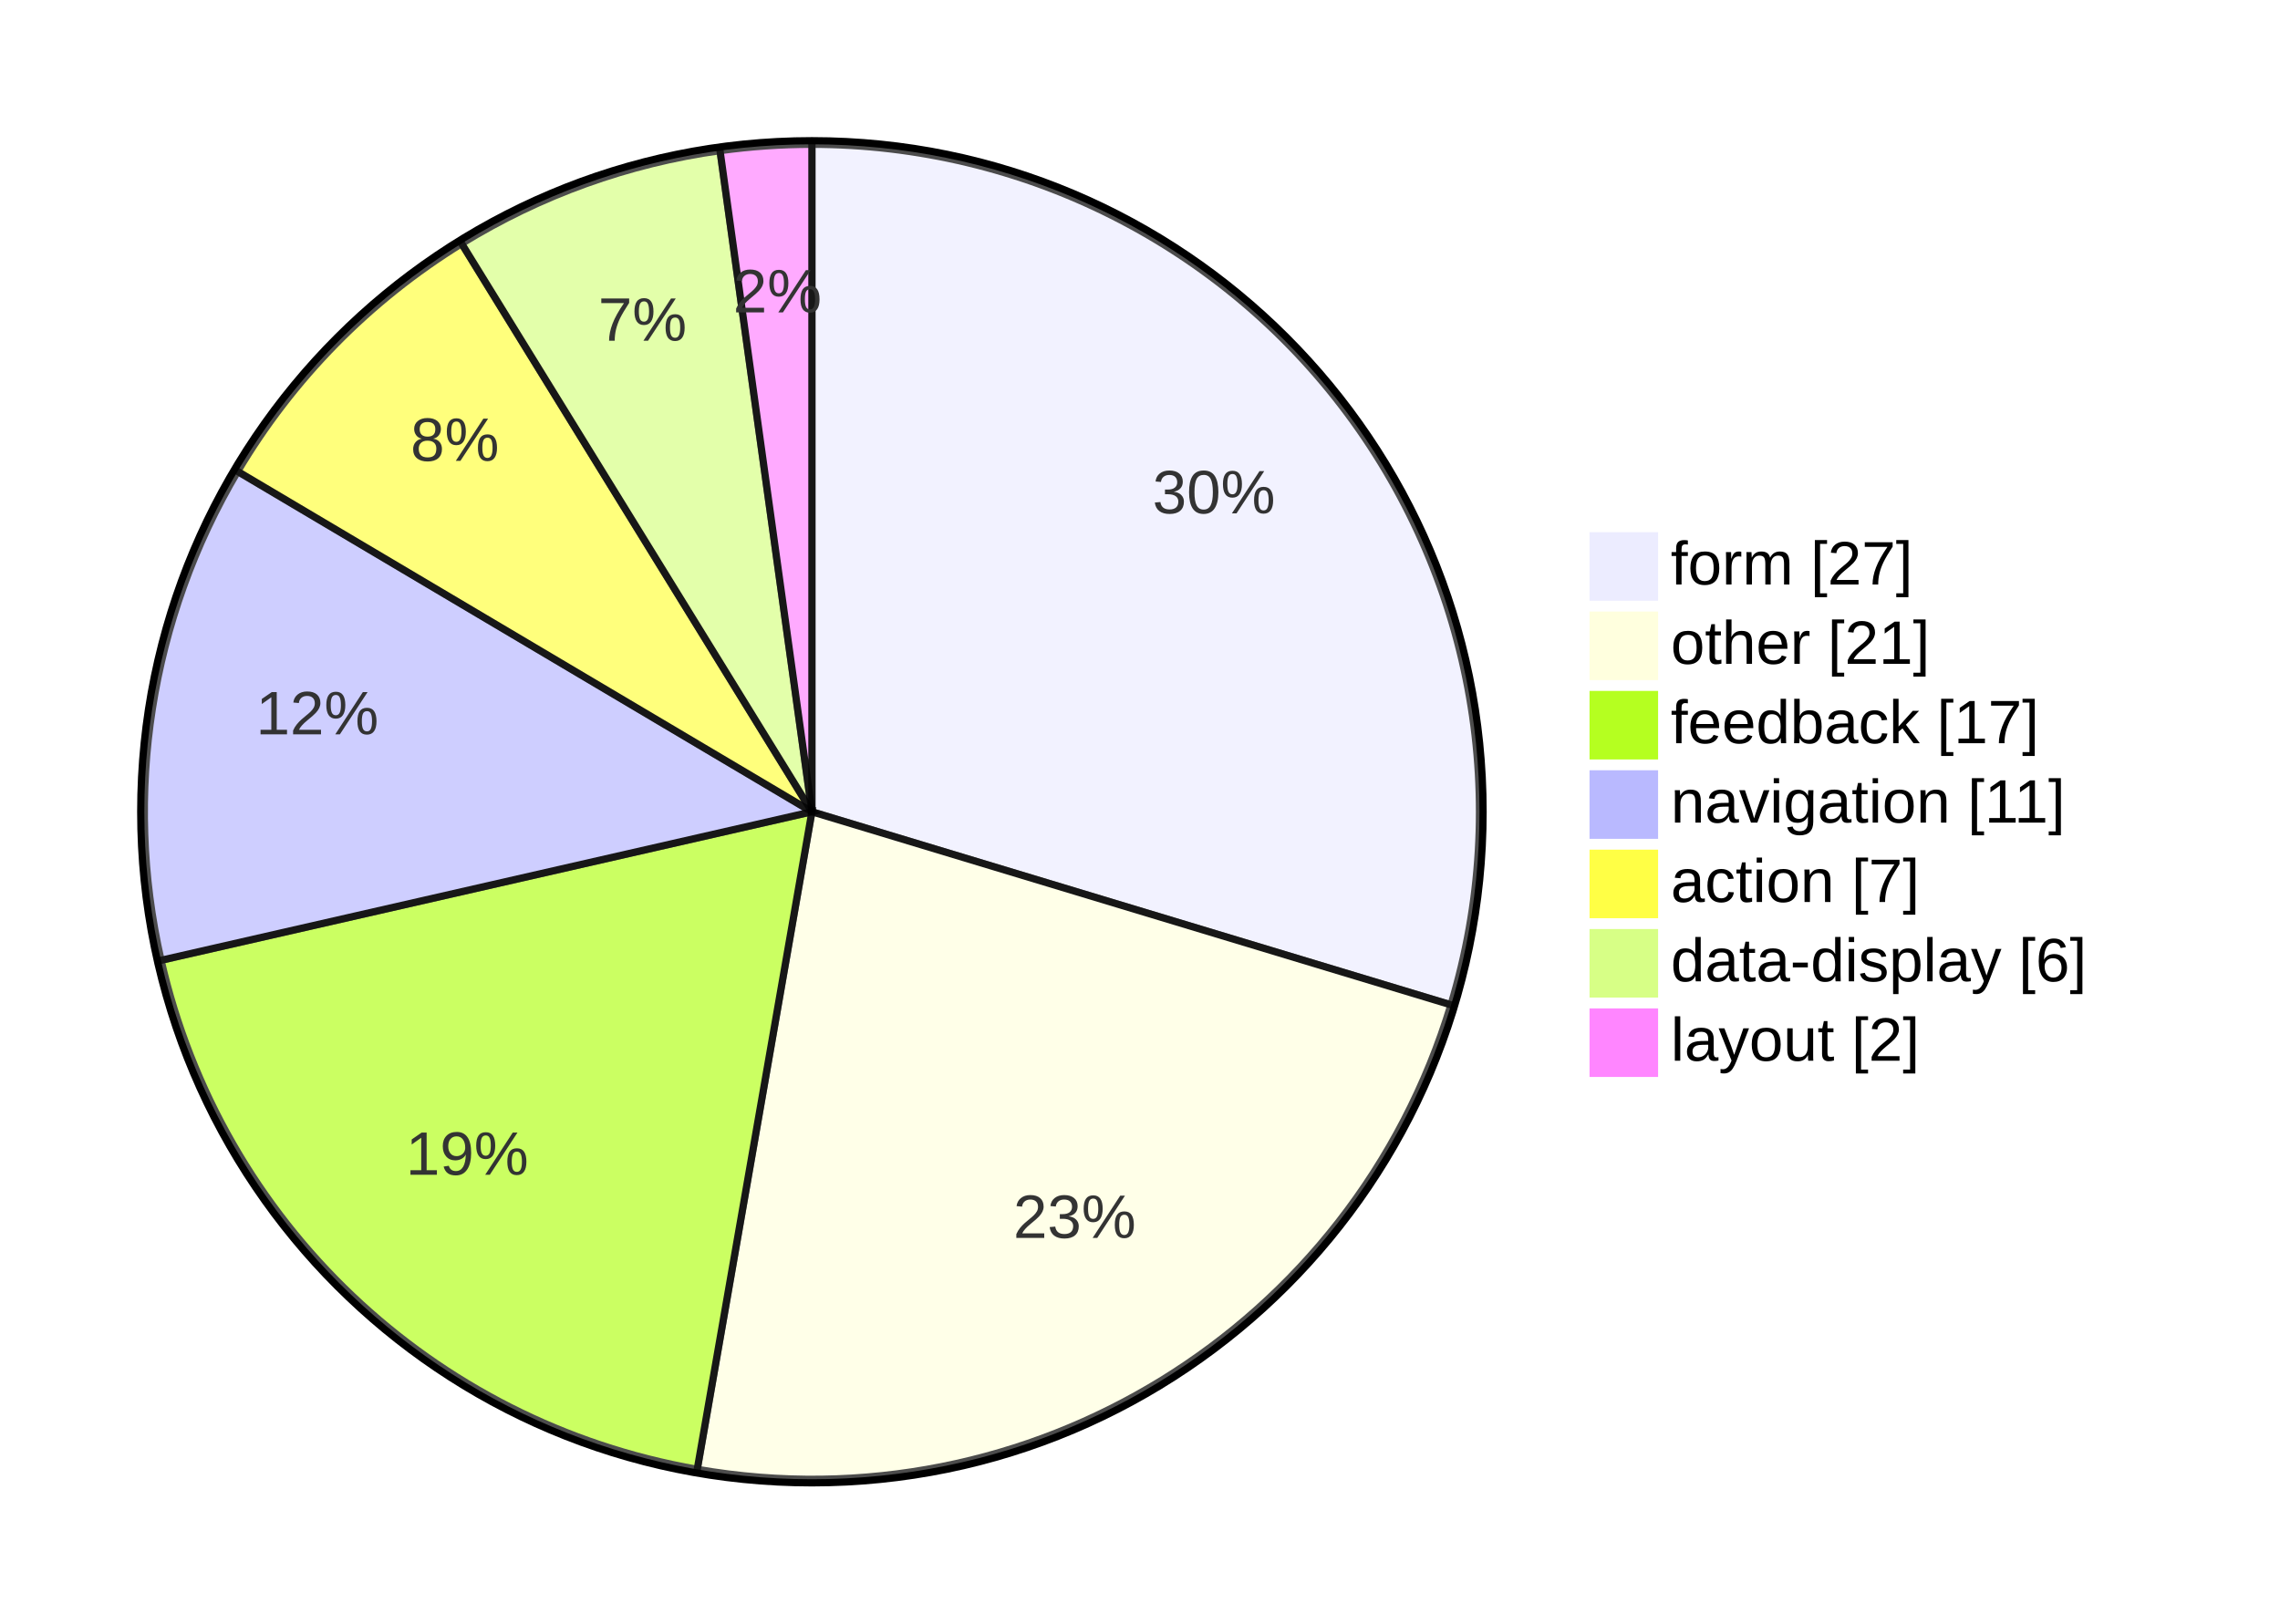
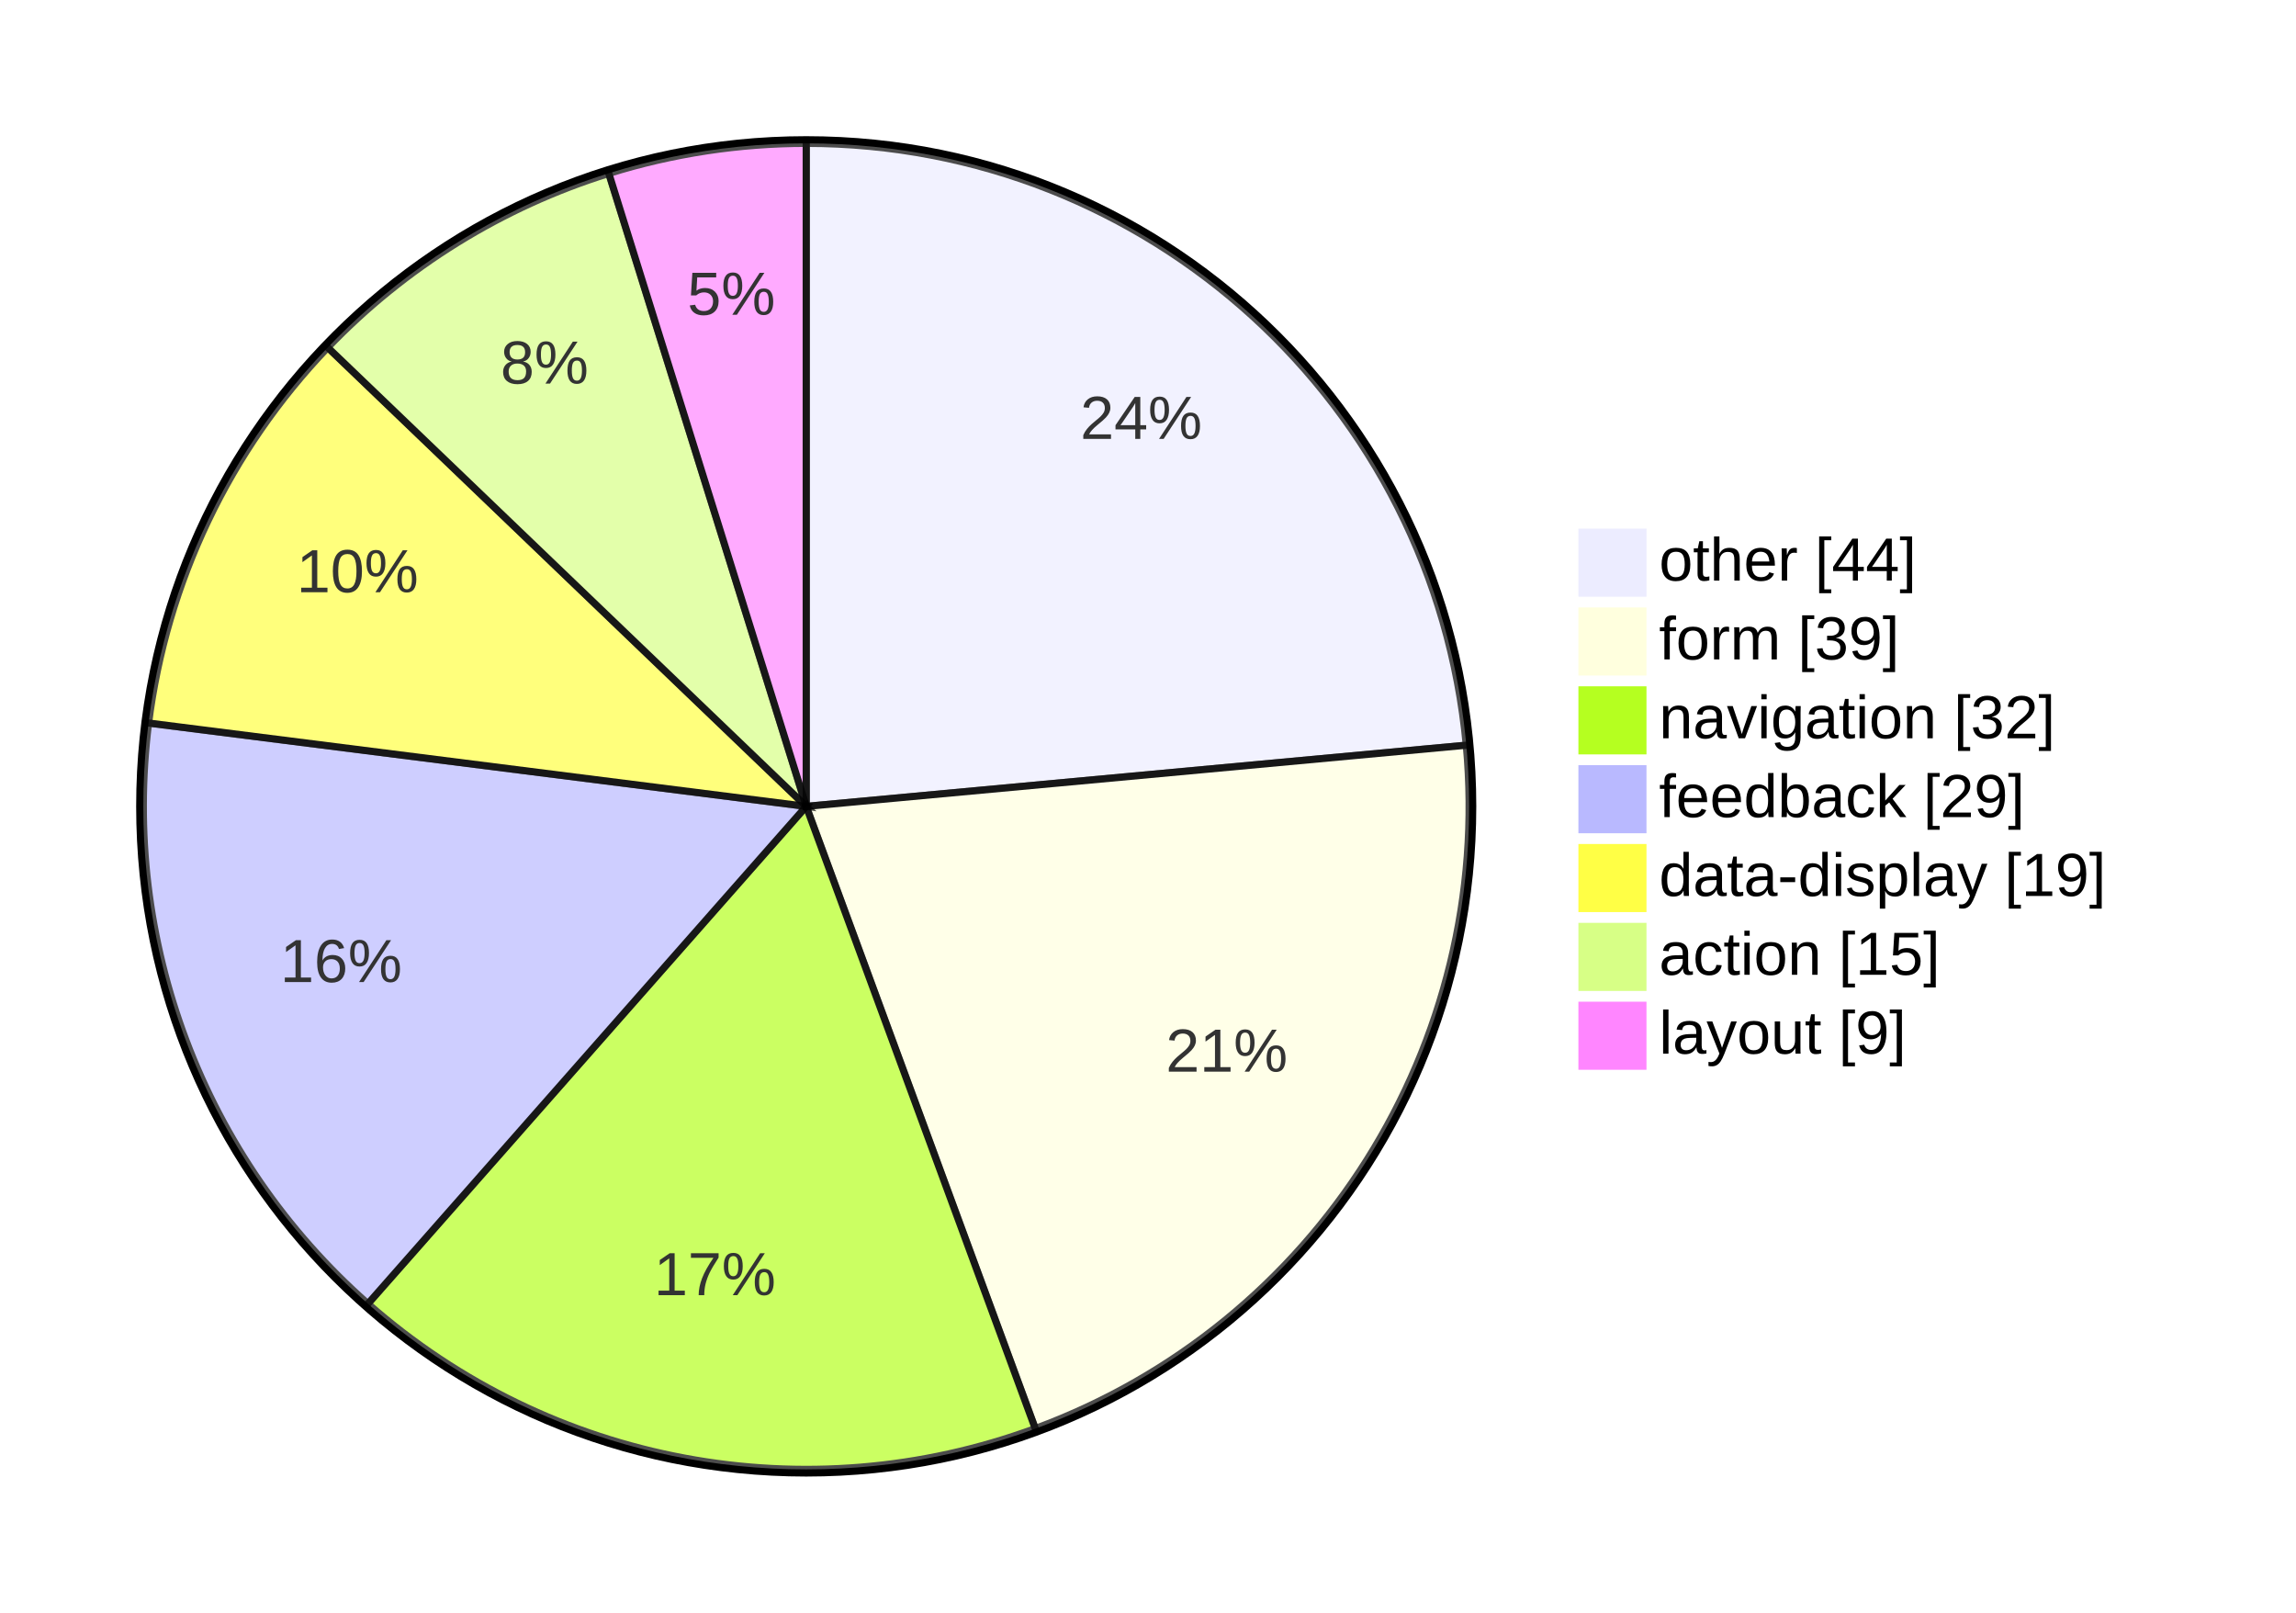
- <svg xmlns="http://www.w3.org/2000/svg" id="diagram-stats-components" width="100%" viewBox="0 0 631.844 450" style="min-width: 800px; background-color: white" role="graphics-document document" aria-roledescription="pie">
-   <style>#diagram-stats-components{font-family:"trebuchet ms",verdana,arial,sans-serif;font-size:16px;fill:#333;}@keyframes edge-animation-frame{from{stroke-dashoffset:0;}}@keyframes dash{to{stroke-dashoffset:0;}}#diagram-stats-components .edge-animation-slow{stroke-dasharray:9,5!important;stroke-dashoffset:900;animation:dash 50s linear infinite;stroke-linecap:round;}#diagram-stats-components .edge-animation-fast{stroke-dasharray:9,5!important;stroke-dashoffset:900;animation:dash 20s linear infinite;stroke-linecap:round;}#diagram-stats-components .error-icon{fill:#552222;}#diagram-stats-components .error-text{fill:#552222;stroke:#552222;}#diagram-stats-components .edge-thickness-normal{stroke-width:1px;}#diagram-stats-components .edge-thickness-thick{stroke-width:3.5px;}#diagram-stats-components .edge-pattern-solid{stroke-dasharray:0;}#diagram-stats-components .edge-thickness-invisible{stroke-width:0;fill:none;}#diagram-stats-components .edge-pattern-dashed{stroke-dasharray:3;}#diagram-stats-components .edge-pattern-dotted{stroke-dasharray:2;}#diagram-stats-components .marker{fill:#333333;stroke:#333333;}#diagram-stats-components .marker.cross{stroke:#333333;}#diagram-stats-components svg{font-family:"trebuchet ms",verdana,arial,sans-serif;font-size:16px;}#diagram-stats-components p{margin:0;}#diagram-stats-components .pieCircle{stroke:black;stroke-width:2px;opacity:0.7;}#diagram-stats-components .pieOuterCircle{stroke:black;stroke-width:2px;fill:none;}#diagram-stats-components .pieTitleText{text-anchor:middle;font-size:25px;fill:black;font-family:"trebuchet ms",verdana,arial,sans-serif;}#diagram-stats-components .slice{font-family:"trebuchet ms",verdana,arial,sans-serif;fill:#333;font-size:17px;}#diagram-stats-components .legend text{fill:black;font-family:"trebuchet ms",verdana,arial,sans-serif;font-size:17px;}#diagram-stats-components :root{--mermaid-font-family:"trebuchet ms",verdana,arial,sans-serif;}</style>
+ <svg xmlns="http://www.w3.org/2000/svg" id="diagram-stats-components" width="100%" viewBox="0 0 640.766 450" style="min-width: 800px; background-color: white" role="graphics-document document" aria-roledescription="pie">
+   <style>#diagram-stats-components{font-family:"trebuchet ms",verdana,arial,sans-serif;font-size:16px;fill:#333;}@keyframes edge-animation-frame{from{stroke-dashoffset:0;}}@keyframes dash{to{stroke-dashoffset:0;}}#diagram-stats-components .edge-animation-slow{stroke-dasharray:9,5!important;stroke-dashoffset:900;animation:dash 50s linear infinite;stroke-linecap:round;}#diagram-stats-components .edge-animation-fast{stroke-dasharray:9,5!important;stroke-dashoffset:900;animation:dash 20s linear infinite;stroke-linecap:round;}#diagram-stats-components .error-icon{fill:#552222;}#diagram-stats-components .error-text{fill:#552222;stroke:#552222;}#diagram-stats-components .edge-thickness-normal{stroke-width:1px;}#diagram-stats-components .edge-thickness-thick{stroke-width:3.5px;}#diagram-stats-components .edge-pattern-solid{stroke-dasharray:0;}#diagram-stats-components .edge-thickness-invisible{stroke-width:0;fill:none;}#diagram-stats-components .edge-pattern-dashed{stroke-dasharray:3;}#diagram-stats-components .edge-pattern-dotted{stroke-dasharray:2;}#diagram-stats-components .marker{fill:#333333;stroke:#333333;}#diagram-stats-components .marker.cross{stroke:#333333;}#diagram-stats-components svg{font-family:"trebuchet ms",verdana,arial,sans-serif;font-size:16px;}#diagram-stats-components p{margin:0;}#diagram-stats-components .pieCircle{stroke:black;stroke-width:2px;opacity:0.7;}#diagram-stats-components .pieCircle.highlighted{scale:1.05;opacity:1;}#diagram-stats-components .pieCircle.highlightedOnHover:hover{transition-duration:250ms;scale:1.05;opacity:1;}#diagram-stats-components .pieOuterCircle{stroke:black;stroke-width:2px;fill:none;}#diagram-stats-components .pieTitleText{text-anchor:middle;font-size:25px;fill:black;font-family:"trebuchet ms",verdana,arial,sans-serif;}#diagram-stats-components .slice{font-family:"trebuchet ms",verdana,arial,sans-serif;fill:#333;font-size:17px;}#diagram-stats-components .legend text{fill:black;font-family:"trebuchet ms",verdana,arial,sans-serif;font-size:17px;}#diagram-stats-components .node .neo-node{stroke:#9370DB;}#diagram-stats-components [data-look="neo"].node rect,#diagram-stats-components [data-look="neo"].cluster rect,#diagram-stats-components [data-look="neo"].node polygon{stroke:#9370DB;filter:drop-shadow(1px 2px 2px rgba(185, 185, 185, 1));}#diagram-stats-components [data-look="neo"].swimlane.cluster rect{filter:none;}#diagram-stats-components [data-look="neo"].node path{stroke:#9370DB;stroke-width:1px;}#diagram-stats-components [data-look="neo"].node .outer-path{filter:drop-shadow(1px 2px 2px rgba(185, 185, 185, 1));}#diagram-stats-components [data-look="neo"].node .neo-line path{stroke:#9370DB;filter:none;}#diagram-stats-components [data-look="neo"].node circle{stroke:#9370DB;filter:drop-shadow(1px 2px 2px rgba(185, 185, 185, 1));}#diagram-stats-components [data-look="neo"].node circle .state-start{fill:#000000;}#diagram-stats-components [data-look="neo"].icon-shape .icon{fill:#9370DB;filter:drop-shadow(1px 2px 2px rgba(185, 185, 185, 1));}#diagram-stats-components [data-look="neo"].icon-shape .icon-neo path{stroke:#9370DB;filter:drop-shadow(1px 2px 2px rgba(185, 185, 185, 1));}#diagram-stats-components :root{--mermaid-font-family:"trebuchet ms",verdana,arial,sans-serif;}</style>
  <g />
  <g transform="translate(225,225)">
-     <circle cx="0" cy="0" r="186" class="pieOuterCircle" />
-     <path d="M0,-185A185,185,0,0,1,177.092,53.512L0,0Z" fill="#ECECFF" class="pieCircle" />
-     <path d="M177.092,53.512A185,185,0,0,1,-31.775,182.251L0,0Z" fill="#ffffde" class="pieCircle" />
-     <path d="M-31.775,182.251A185,185,0,0,1,-180.362,41.166L0,0Z" fill="hsl(80, 100%, 56.275%)" class="pieCircle" />
-     <path d="M-180.362,41.166A185,185,0,0,1,-159.14,-94.338L0,0Z" fill="hsl(240, 100%, 86.275%)" class="pieCircle" />
-     <path d="M-159.14,-94.338A185,185,0,0,1,-97.07,-157.488L0,0Z" fill="hsl(60, 100%, 63.529%)" class="pieCircle" />
-     <path d="M-97.07,-157.488A185,185,0,0,1,-25.466,-183.239L0,0Z" fill="hsl(80, 100%, 76.275%)" class="pieCircle" />
-     <path d="M-25.466,-183.239A185,185,0,0,1,0,-185L0,0Z" fill="hsl(300, 100%, 76.275%)" class="pieCircle" />
-     <text transform="translate(111.4004,-82.71338)" class="slice" style="text-anchor: middle;">30%</text>
-     <text transform="translate(72.80275,118.1157)" class="slice" style="text-anchor: middle;">23%</text>
-     <text transform="translate(-95.53815,100.6182)" class="slice" style="text-anchor: middle;">19%</text>
-     <text transform="translate(-137.079,-21.4687)" class="slice" style="text-anchor: middle;">12%</text>
-     <text transform="translate(-98.95417,-97.26065)" class="slice" style="text-anchor: middle;">8%</text>
-     <text transform="translate(-46.95481,-130.5634)" class="slice" style="text-anchor: middle;">7%</text>
-     <text transform="translate(-9.572521,-138.4194)" class="slice" style="text-anchor: middle;">2%</text>
+     <g>
+       <circle cx="0" cy="0" r="186" class="pieOuterCircle" />
+       <path d="M0,-185A185,185,0,0,1,184.211,-17.07L0,0Z" fill="#ECECFF" class="pieCircle" />
+       <path d="M184.211,-17.07A185,185,0,0,1,63.922,173.606L0,0Z" fill="#ffffde" class="pieCircle" />
+       <path d="M63.922,173.606A185,185,0,0,1,-122.319,138.791L0,0Z" fill="hsl(80, 100%, 56.275%)" class="pieCircle" />
+       <path d="M-122.319,138.791A185,185,0,0,1,-183.533,-23.248L0,0Z" fill="hsl(240, 100%, 86.275%)" class="pieCircle" />
+       <path d="M-183.533,-23.248A185,185,0,0,1,-133.533,-128.039L0,0Z" fill="hsl(60, 100%, 63.529%)" class="pieCircle" />
+       <path d="M-133.533,-128.039A185,185,0,0,1,-55.095,-176.606L0,0Z" fill="hsl(80, 100%, 76.275%)" class="pieCircle" />
+       <path d="M-55.095,-176.606A185,185,0,0,1,0,-185L0,0Z" fill="hsl(300, 100%, 76.275%)" class="pieCircle" />
+       <text transform="translate(93.47527,-102.5375)" class="slice" style="text-anchor: middle;">24%</text>
+       <text transform="translate(117.3499,74.0308)" class="slice" style="text-anchor: middle;">21%</text>
+       <text transform="translate(-25.49525,136.3875)" class="slice" style="text-anchor: middle;">17%</text>
+       <text transform="translate(-129.797,49.03373)" class="slice" style="text-anchor: middle;">16%</text>
+       <text transform="translate(-125.2253,-59.75095)" class="slice" style="text-anchor: middle;">10%</text>
+       <text transform="translate(-73.04246,-117.9676)" class="slice" style="text-anchor: middle;">8%</text>
+       <text transform="translate(-20.89911,-137.167)" class="slice" style="text-anchor: middle;">5%</text>
+     </g>
    <text x="0" y="-200" class="pieTitleText" />
    <g class="legend" transform="translate(216,-77)">
      <rect width="18" height="18" style="fill: rgb(236, 236, 255); stroke: rgb(236, 236, 255);" />
-       <text x="22" y="14">form [27]</text>
+       <text x="22" y="14">other [44]</text>
    </g>
    <g class="legend" transform="translate(216,-55)">
      <rect width="18" height="18" style="fill: rgb(255, 255, 222); stroke: rgb(255, 255, 222);" />
-       <text x="22" y="14">other [21]</text>
+       <text x="22" y="14">form [39]</text>
    </g>
    <g class="legend" transform="translate(216,-33)">
      <rect width="18" height="18" style="fill: rgb(181, 255, 32); stroke: rgb(181, 255, 32);" />
-       <text x="22" y="14">feedback [17]</text>
+       <text x="22" y="14">navigation [32]</text>
    </g>
    <g class="legend" transform="translate(216,-11)">
      <rect width="18" height="18" style="fill: rgb(185, 185, 255); stroke: rgb(185, 185, 255);" />
-       <text x="22" y="14">navigation [11]</text>
+       <text x="22" y="14">feedback [29]</text>
    </g>
    <g class="legend" transform="translate(216,11)">
      <rect width="18" height="18" style="fill: rgb(255, 255, 69); stroke: rgb(255, 255, 69);" />
-       <text x="22" y="14">action [7]</text>
+       <text x="22" y="14">data-display [19]</text>
    </g>
    <g class="legend" transform="translate(216,33)">
      <rect width="18" height="18" style="fill: rgb(215, 255, 134); stroke: rgb(215, 255, 134);" />
-       <text x="22" y="14">data-display [6]</text>
+       <text x="22" y="14">action [15]</text>
    </g>
    <g class="legend" transform="translate(216,55)">
      <rect width="18" height="18" style="fill: rgb(255, 134, 255); stroke: rgb(255, 134, 255);" />
-       <text x="22" y="14">layout [2]</text>
+       <text x="22" y="14">layout [9]</text>
    </g>
  </g>
</svg>
